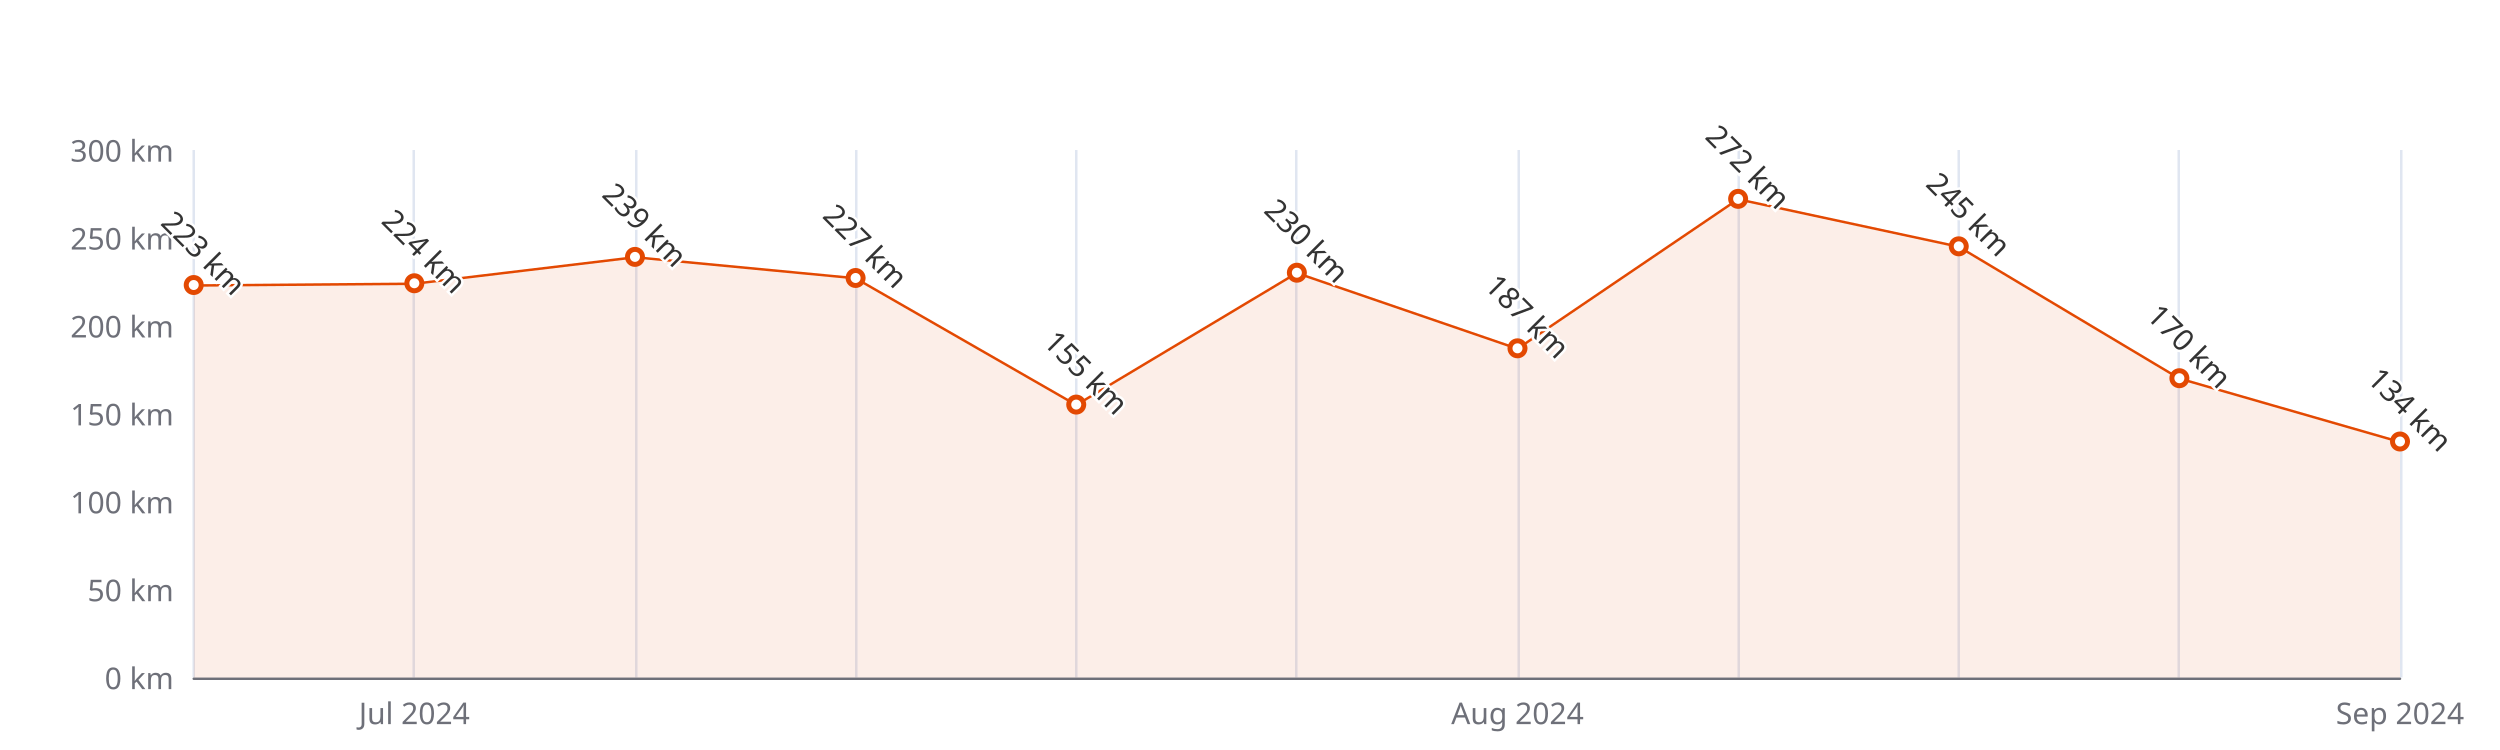
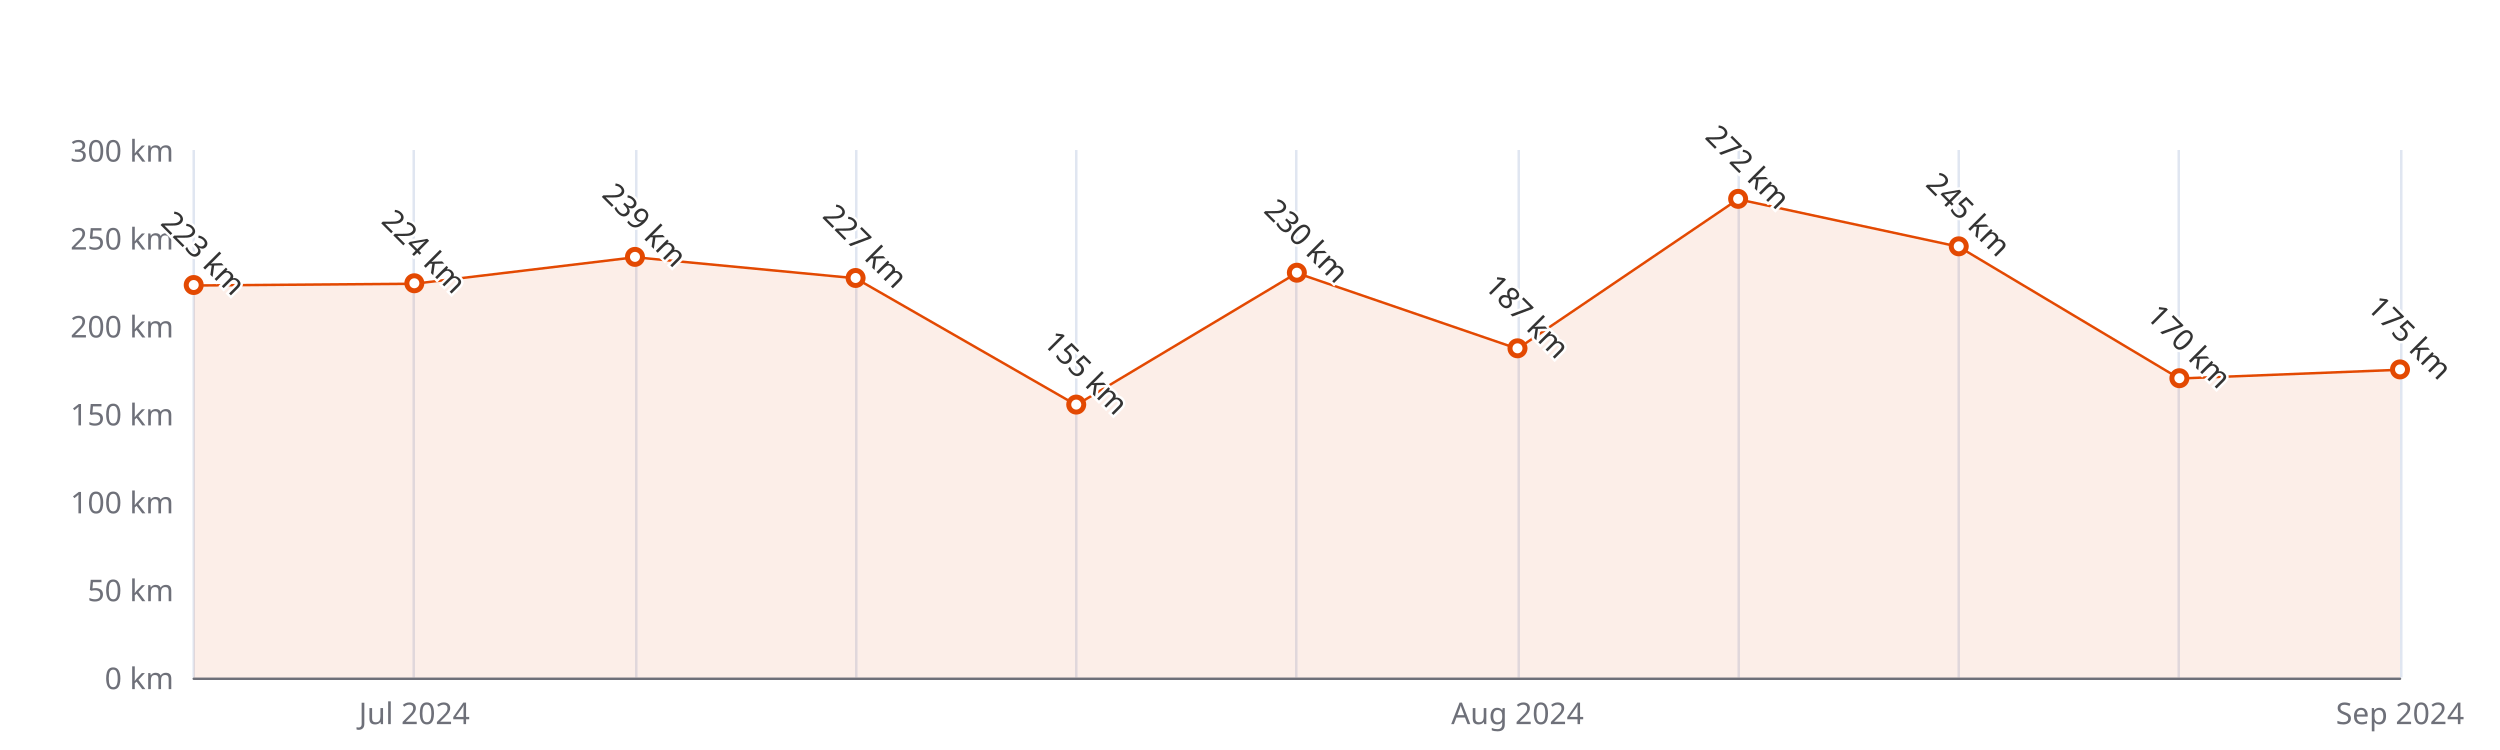
<svg xmlns="http://www.w3.org/2000/svg" width="1000" height="300" version="1.1" baseProfile="full" viewBox="0 0 1000 300">
  <rect width="1000" height="300" x="0" y="0" id="0" fill="#ffffff" />
  <path d="M77.5 60L77.5 271" fill="none" stroke="#E0E6F1" />
  <path d="M165.5 60L165.5 271" fill="none" stroke="#E0E6F1" />
  <path d="M254.5 60L254.5 271" fill="none" stroke="#E0E6F1" />
  <path d="M342.5 60L342.5 271" fill="none" stroke="#E0E6F1" />
  <path d="M430.5 60L430.5 271" fill="none" stroke="#E0E6F1" />
  <path d="M518.5 60L518.5 271" fill="none" stroke="#E0E6F1" />
  <path d="M607.5 60L607.5 271" fill="none" stroke="#E0E6F1" />
  <path d="M695.5 60L695.5 271" fill="none" stroke="#E0E6F1" />
  <path d="M783.5 60L783.5 271" fill="none" stroke="#E0E6F1" />
  <path d="M871.5 60L871.5 271" fill="none" stroke="#E0E6F1" />
  <path d="M960.5 60L960.5 271" fill="none" stroke="#E0E6F1" />
  <path d="M77.5 271.5L960 271.5" fill="none" stroke="#6E7079" stroke-linecap="round" />
  <text dominant-baseline="central" text-anchor="end" style="font-size:12px;font-family:sans-serif;" xml:space="preserve" transform="translate(69.48 271)" fill="#6E7079">0 km</text>
  <text dominant-baseline="central" text-anchor="end" style="font-size:12px;font-family:sans-serif;" xml:space="preserve" transform="translate(69.48 235.8333)" fill="#6E7079">50 km</text>
  <text dominant-baseline="central" text-anchor="end" style="font-size:12px;font-family:sans-serif;" xml:space="preserve" transform="translate(69.48 200.6667)" fill="#6E7079">100 km</text>
  <text dominant-baseline="central" text-anchor="end" style="font-size:12px;font-family:sans-serif;" xml:space="preserve" transform="translate(69.48 165.5)" fill="#6E7079">150 km</text>
  <text dominant-baseline="central" text-anchor="end" style="font-size:12px;font-family:sans-serif;" xml:space="preserve" transform="translate(69.48 130.3333)" fill="#6E7079">200 km</text>
  <text dominant-baseline="central" text-anchor="end" style="font-size:12px;font-family:sans-serif;" xml:space="preserve" transform="translate(69.48 95.1667)" fill="#6E7079">250 km</text>
  <text dominant-baseline="central" text-anchor="end" style="font-size:12px;font-family:sans-serif;" xml:space="preserve" transform="translate(69.48 60)" fill="#6E7079">300 km</text>
  <text dominant-baseline="central" text-anchor="middle" style="font-size:12px;font-family:sans-serif;" xml:space="preserve" y="6" transform="translate(165.732 279)" fill="#6E7079">Jul 2024</text>
  <text dominant-baseline="central" text-anchor="middle" style="font-size:12px;font-family:sans-serif;" xml:space="preserve" y="6" transform="translate(606.992 279)" fill="#6E7079">Aug 2024</text>
  <text dominant-baseline="central" text-anchor="middle" style="font-size:12px;font-family:sans-serif;" xml:space="preserve" y="6" transform="translate(960 279)" fill="#6E7079">Sep 2024</text>
  <g clip-path="url(#zr5-c0)">
-     <path d="M77.5 114.2L165.7 113.5L254 102.9L342.2 111.3L430.5 162L518.7 109.2L607 139.5L695.2 79.7L783.5 98.7L871.7 151.4L960 176.8L960 271L871.7 271L783.5 271L695.2 271L607 271L518.7 271L430.5 271L342.2 271L254 271L165.7 271L77.5 271Z" fill="rgb(227,73,2)" fill-opacity="0.09" />
-     <path d="M77.5 114.2L165.7 113.5L254 102.9L342.2 111.3L430.5 162L518.7 109.2L607 139.5L695.2 79.7L783.5 98.7L871.7 151.4L960 176.8" fill="none" stroke="#E34902" stroke-linejoin="bevel" />
+     <path d="M77.5 114.2L165.7 113.5L254 102.9L342.2 111.3L430.5 162L518.7 109.2L607 139.5L695.2 79.7L783.5 98.7L871.7 151.4L960 147.9L960 271L871.7 271L783.5 271L695.2 271L607 271L518.7 271L430.5 271L342.2 271L254 271L165.7 271L77.5 271Z" fill="rgb(227,73,2)" fill-opacity="0.09" />
+     <path d="M77.5 114.2L165.7 113.5L254 102.9L342.2 111.3L430.5 162L518.7 109.2L607 139.5L695.2 79.7L783.5 98.7L871.7 151.4L960 147.9" fill="none" stroke="#E34902" stroke-linejoin="bevel" />
  </g>
  <path d="M1 0A1 1 0 1 1 1 -0.1A1 1 0 0 1 1 0" transform="matrix(3,0,0,3,77.48,114.1567)" fill="#fff" stroke="#E34902" stroke-width="0.667" />
  <path d="M1 0A1 1 0 1 1 1 -0.1A1 1 0 0 1 1 0" transform="matrix(3,0,0,3,165.732,113.4533)" fill="#fff" stroke="#E34902" stroke-width="0.667" />
  <path d="M1 0A1 1 0 1 1 1 -0.1A1 1 0 0 1 1 0" transform="matrix(3,0,0,3,253.984,102.9033)" fill="#fff" stroke="#E34902" stroke-width="0.667" />
  <path d="M1 0A1 1 0 1 1 1 -0.1A1 1 0 0 1 1 0" transform="matrix(3,0,0,3,342.236,111.3433)" fill="#fff" stroke="#E34902" stroke-width="0.667" />
  <path d="M1 0A1 1 0 1 1 1 -0.1A1 1 0 0 1 1 0" transform="matrix(3,0,0,3,430.488,161.9833)" fill="#fff" stroke="#E34902" stroke-width="0.667" />
  <path d="M1 0A1 1 0 1 1 1 -0.1A1 1 0 0 1 1 0" transform="matrix(3,0,0,3,518.74,109.2333)" fill="#fff" stroke="#E34902" stroke-width="0.667" />
  <path d="M1 0A1 1 0 1 1 1 -0.1A1 1 0 0 1 1 0" transform="matrix(3,0,0,3,606.992,139.4767)" fill="#fff" stroke="#E34902" stroke-width="0.667" />
  <path d="M1 0A1 1 0 1 1 1 -0.1A1 1 0 0 1 1 0" transform="matrix(3,0,0,3,695.244,79.6933)" fill="#fff" stroke="#E34902" stroke-width="0.667" />
  <path d="M1 0A1 1 0 1 1 1 -0.1A1 1 0 0 1 1 0" transform="matrix(3,0,0,3,783.496,98.6833)" fill="#fff" stroke="#E34902" stroke-width="0.667" />
  <path d="M1 0A1 1 0 1 1 1 -0.1A1 1 0 0 1 1 0" transform="matrix(3,0,0,3,871.748,151.4333)" fill="#fff" stroke="#E34902" stroke-width="0.667" />
-   <path d="M1 0A1 1 0 1 1 1 -0.1A1 1 0 0 1 1 0" transform="matrix(3,0,0,3,960,176.7533)" fill="#fff" stroke="#E34902" stroke-width="0.667" />
+   <path d="M1 0A1 1 0 1 1 1 -0.1A1 1 0 0 1 1 0" transform="matrix(3,0,0,3,960,147.9167)" fill="#fff" stroke="#E34902" stroke-width="0.667" />
  <text dominant-baseline="central" text-anchor="middle" style="font-size:12px;font-family:sans-serif;" xml:space="preserve" y="-6" transform="matrix(0.707,0.707,-0.707,0.707,77.48,105.1567)" fill="#333" stroke="rgb(255,255,255)" stroke-width="2" paint-order="stroke" stroke-miterlimit="2">223 km</text>
  <text dominant-baseline="central" text-anchor="middle" style="font-size:12px;font-family:sans-serif;" xml:space="preserve" y="-6" transform="matrix(0.707,0.707,-0.707,0.707,165.732,104.4533)" fill="#333" stroke="rgb(255,255,255)" stroke-width="2" paint-order="stroke" stroke-miterlimit="2">224 km</text>
  <text dominant-baseline="central" text-anchor="middle" style="font-size:12px;font-family:sans-serif;" xml:space="preserve" y="-6" transform="matrix(0.707,0.707,-0.707,0.707,253.984,93.9033)" fill="#333" stroke="rgb(255,255,255)" stroke-width="2" paint-order="stroke" stroke-miterlimit="2">239 km</text>
  <text dominant-baseline="central" text-anchor="middle" style="font-size:12px;font-family:sans-serif;" xml:space="preserve" y="-6" transform="matrix(0.707,0.707,-0.707,0.707,342.236,102.3433)" fill="#333" stroke="rgb(255,255,255)" stroke-width="2" paint-order="stroke" stroke-miterlimit="2">227 km</text>
  <text dominant-baseline="central" text-anchor="middle" style="font-size:12px;font-family:sans-serif;" xml:space="preserve" y="-6" transform="matrix(0.707,0.707,-0.707,0.707,430.488,152.9833)" fill="#333" stroke="rgb(255,255,255)" stroke-width="2" paint-order="stroke" stroke-miterlimit="2">155 km</text>
  <text dominant-baseline="central" text-anchor="middle" style="font-size:12px;font-family:sans-serif;" xml:space="preserve" y="-6" transform="matrix(0.707,0.707,-0.707,0.707,518.74,100.2333)" fill="#333" stroke="rgb(255,255,255)" stroke-width="2" paint-order="stroke" stroke-miterlimit="2">230 km</text>
  <text dominant-baseline="central" text-anchor="middle" style="font-size:12px;font-family:sans-serif;" xml:space="preserve" y="-6" transform="matrix(0.707,0.707,-0.707,0.707,606.992,130.4767)" fill="#333" stroke="rgb(255,255,255)" stroke-width="2" paint-order="stroke" stroke-miterlimit="2">187 km</text>
  <text dominant-baseline="central" text-anchor="middle" style="font-size:12px;font-family:sans-serif;" xml:space="preserve" y="-6" transform="matrix(0.707,0.707,-0.707,0.707,695.244,70.6933)" fill="#333" stroke="rgb(255,255,255)" stroke-width="2" paint-order="stroke" stroke-miterlimit="2">272 km</text>
  <text dominant-baseline="central" text-anchor="middle" style="font-size:12px;font-family:sans-serif;" xml:space="preserve" y="-6" transform="matrix(0.707,0.707,-0.707,0.707,783.496,89.6833)" fill="#333" stroke="rgb(255,255,255)" stroke-width="2" paint-order="stroke" stroke-miterlimit="2">245 km</text>
  <text dominant-baseline="central" text-anchor="middle" style="font-size:12px;font-family:sans-serif;" xml:space="preserve" y="-6" transform="matrix(0.707,0.707,-0.707,0.707,871.748,142.4333)" fill="#333" stroke="rgb(255,255,255)" stroke-width="2" paint-order="stroke" stroke-miterlimit="2">170 km</text>
-   <text dominant-baseline="central" text-anchor="middle" style="font-size:12px;font-family:sans-serif;" xml:space="preserve" y="-6" transform="matrix(0.707,0.707,-0.707,0.707,960,167.7533)" fill="#333" stroke="rgb(255,255,255)" stroke-width="2" paint-order="stroke" stroke-miterlimit="2">134 km</text>
+   <text dominant-baseline="central" text-anchor="middle" style="font-size:12px;font-family:sans-serif;" xml:space="preserve" y="-6" transform="matrix(0.707,0.707,-0.707,0.707,960,138.9167)" fill="#333" stroke="rgb(255,255,255)" stroke-width="2" paint-order="stroke" stroke-miterlimit="2">175 km</text>
  <defs>
    <clipPath id="zr5-c0">
      <path d="M76 59.5l884 0l0 212l-884 0Z" fill="#000" />
    </clipPath>
  </defs>
</svg>
